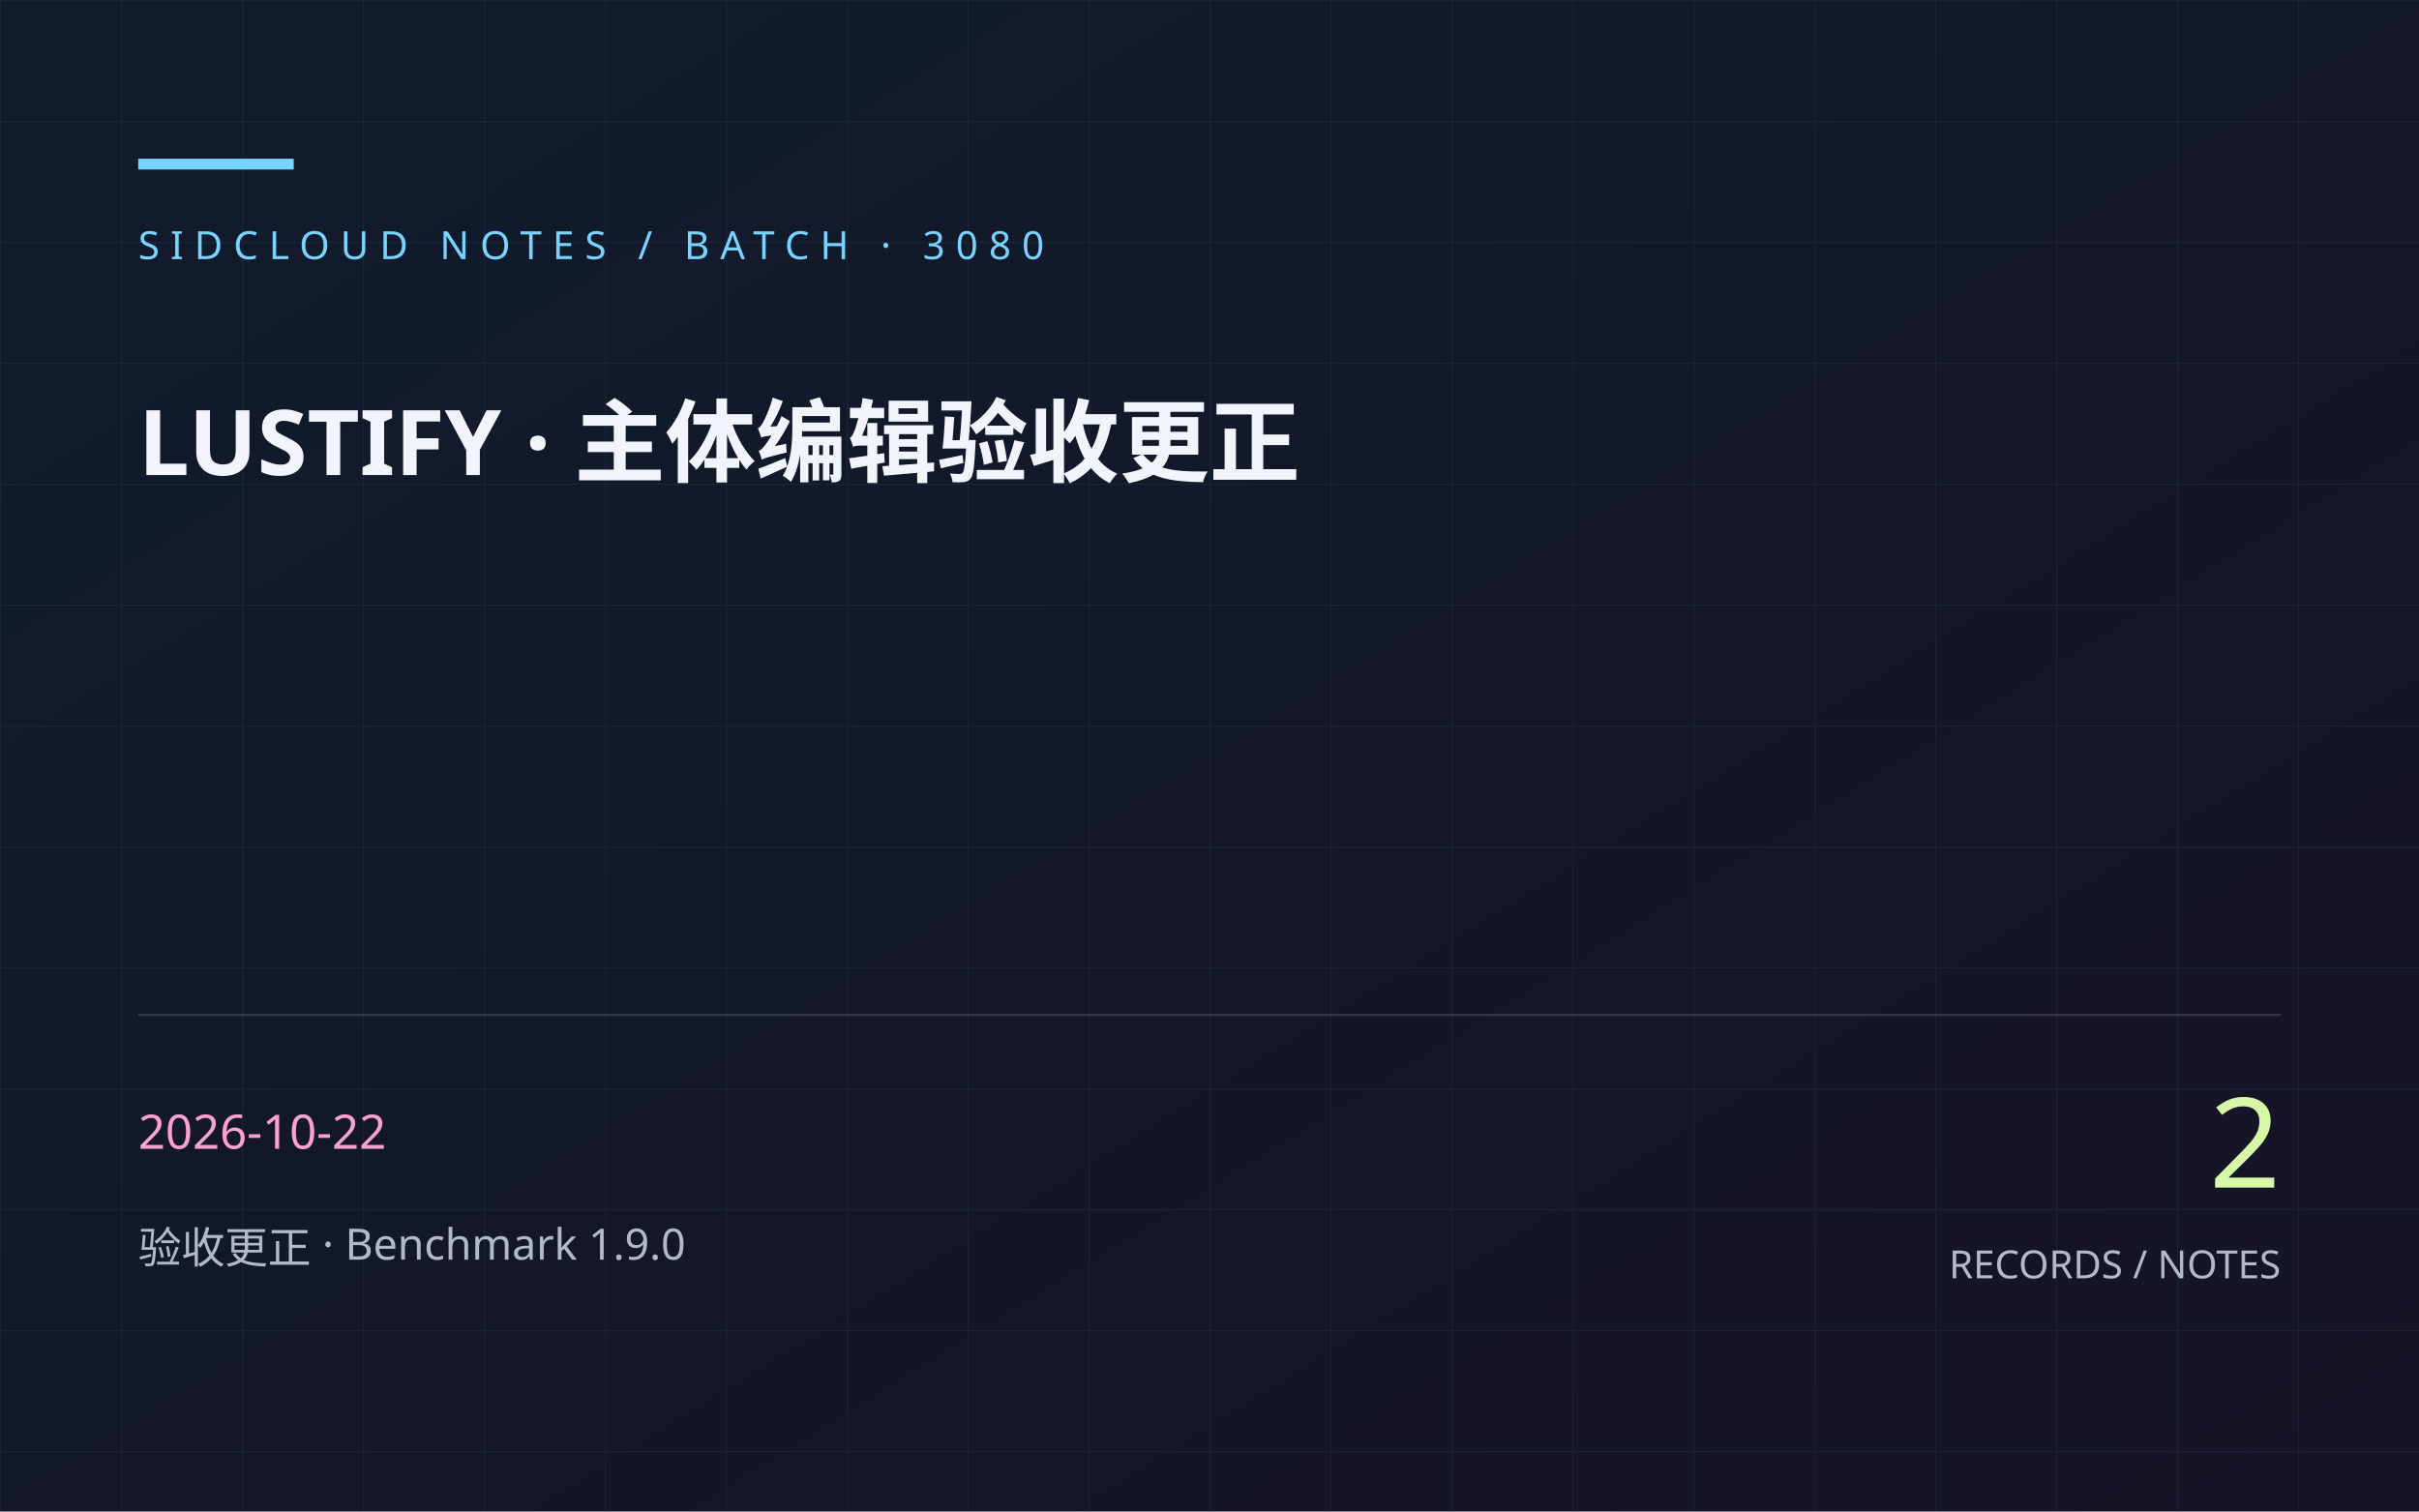
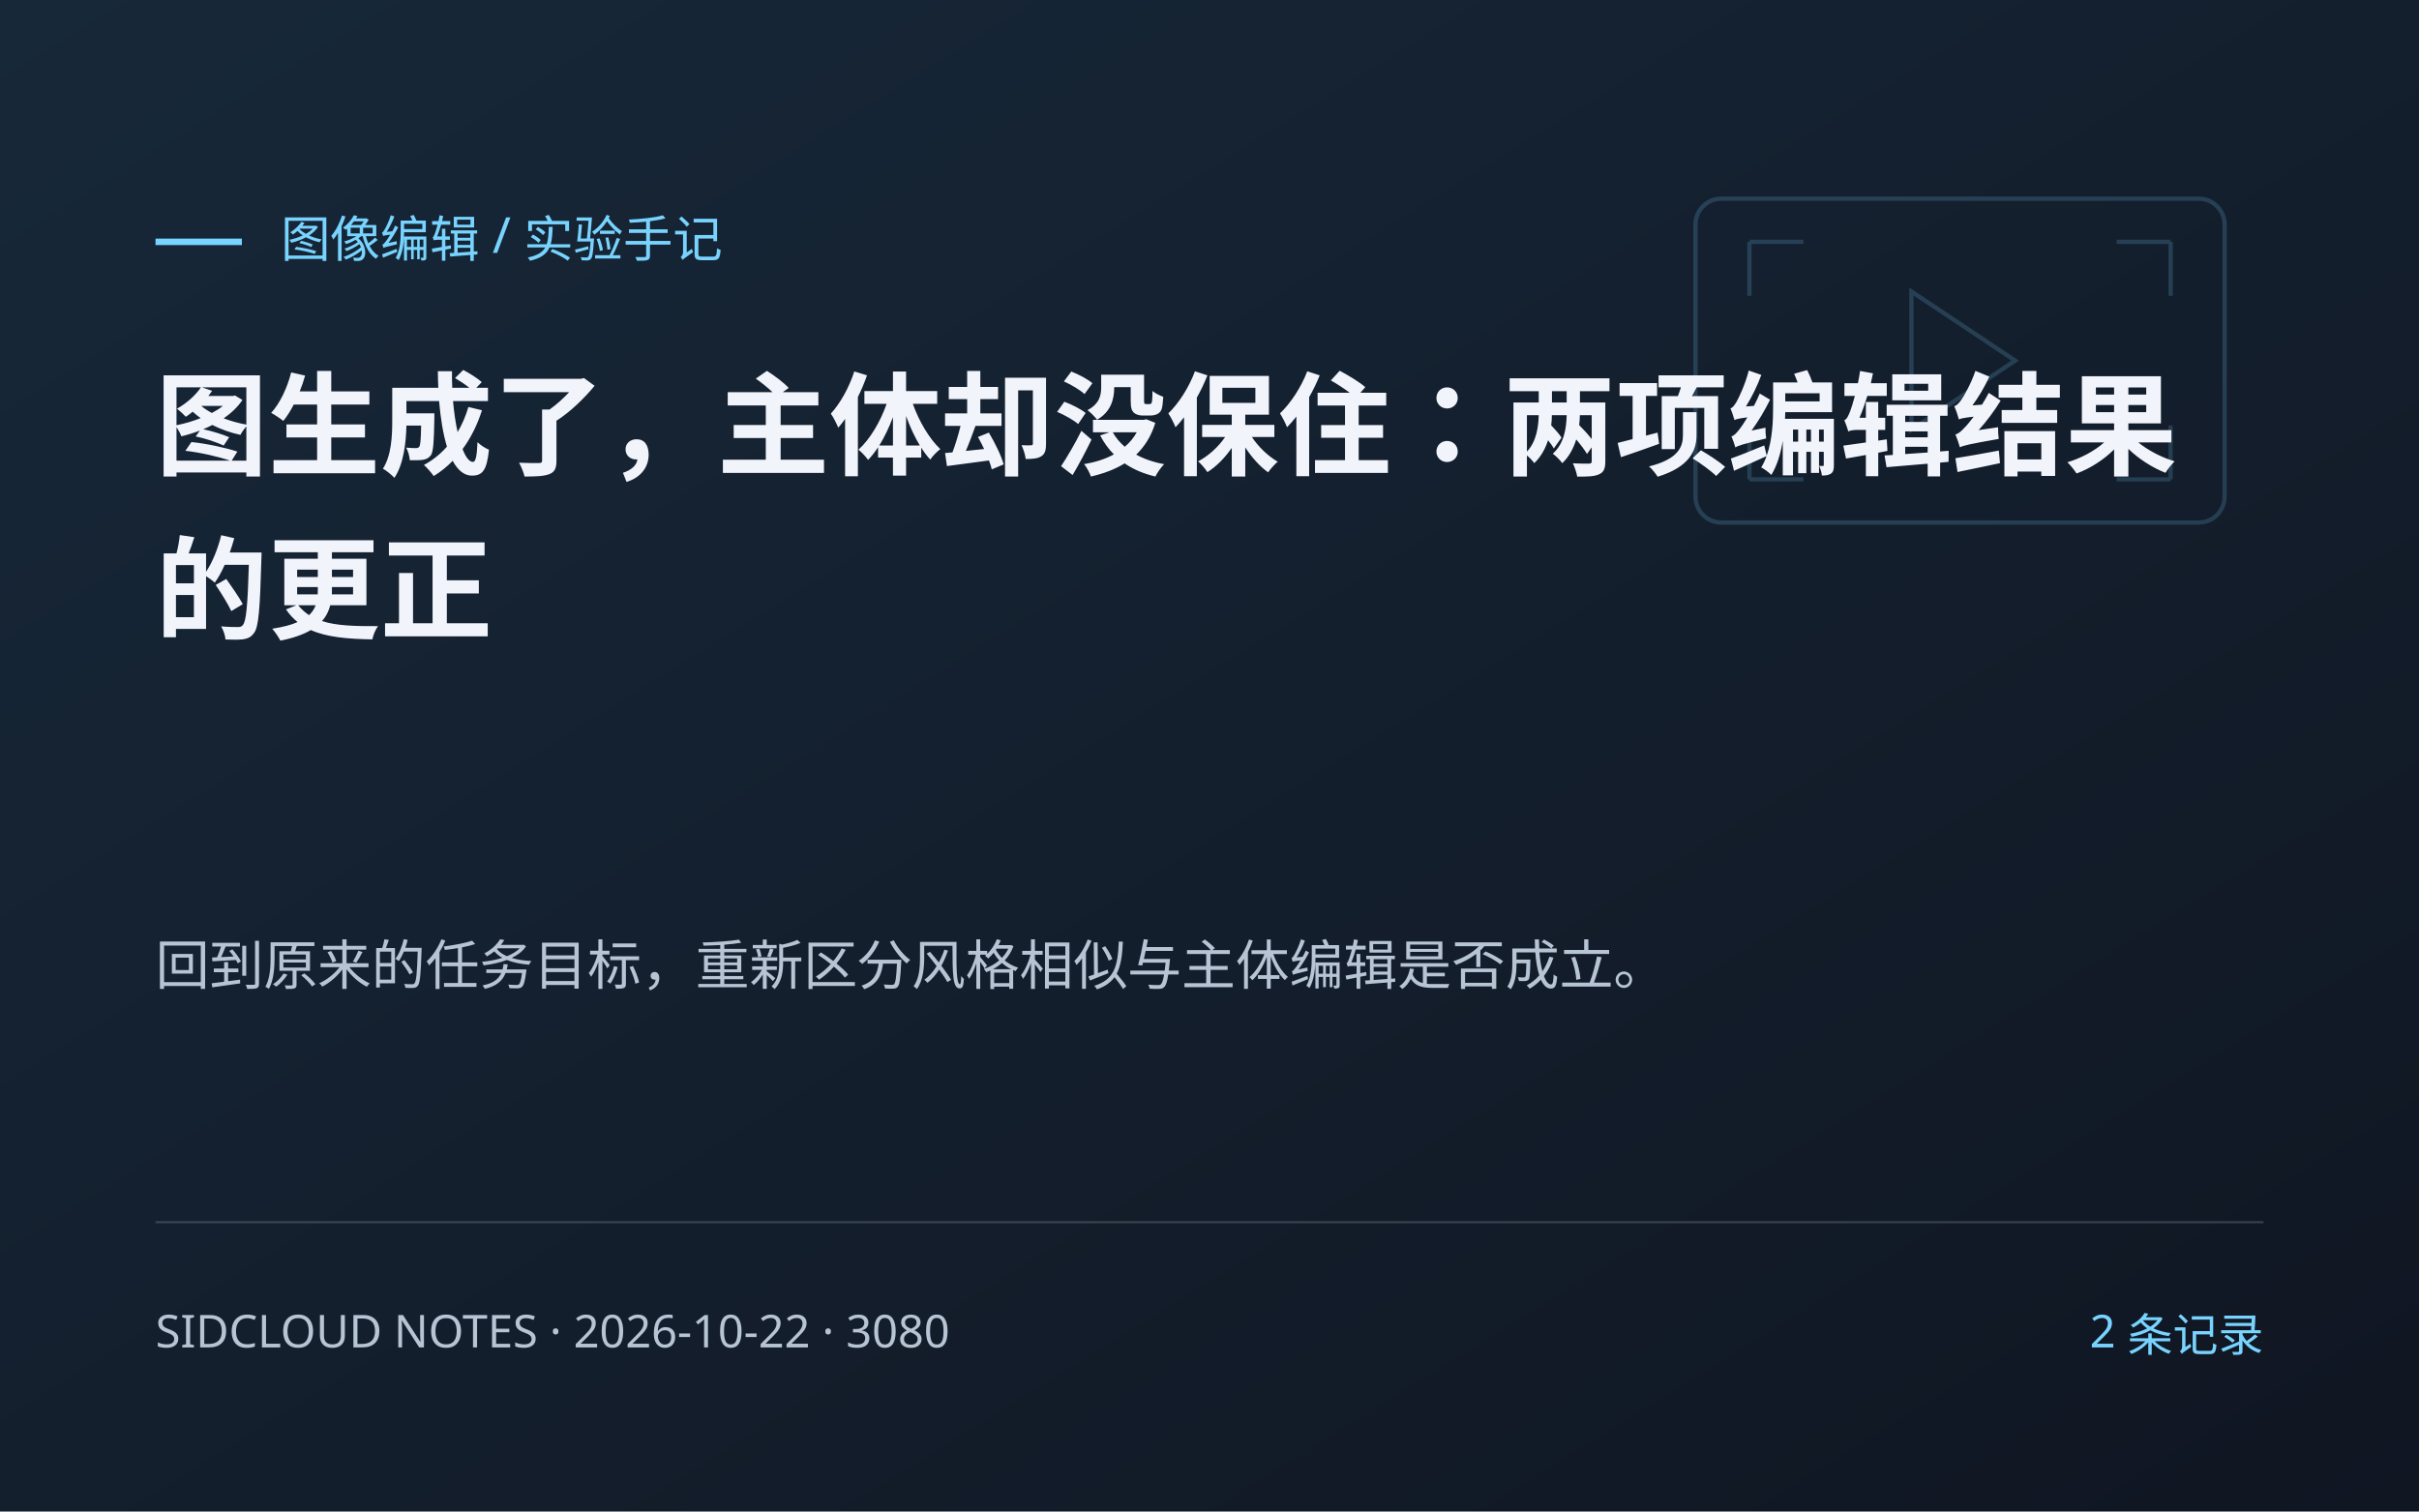
<svg xmlns="http://www.w3.org/2000/svg" width="1120" height="700" viewBox="0 0 1120 700">
  <defs>
    <linearGradient id="bg" x2="1" y2="1">
-       <stop stop-color="#101c2c" />
-       <stop offset="1" stop-color="#171326" />
+       <stop stop-color="#172839" />
+       <stop offset="1" stop-color="#101622" />
    </linearGradient>
-     <pattern id="grid" width="56" height="56" patternUnits="userSpaceOnUse">
-       <path d="M56 0H0V56" fill="none" stroke="#78d4ff" stroke-opacity=".07" />
-     </pattern>
  </defs>
  <rect width="1120" height="700" fill="url(#bg)" />
-   <rect width="1120" height="700" fill="url(#grid)" />
-   <path d="M64 76h72" stroke="#78d4ff" stroke-width="5" />
-   <text x="64" y="120" fill="#78d4ff" font-size="18" letter-spacing="5" font-family="system-ui,sans-serif">SIDCLOUD NOTES / BATCH · 3080</text>
-   <text x="64" y="220" fill="#f2f4fb" font-size="42" font-weight="600" font-family="system-ui,'Microsoft YaHei',sans-serif">LUSTIFY · 主体编辑验收更正</text>
-   <path d="M64 470h992" stroke="#ffffff" stroke-opacity=".14" />
-   <text x="64" y="532" fill="#f7a2d3" font-size="22" font-family="system-ui,sans-serif">2026-10-22</text>
-   <text x="64" y="585" fill="#b2b9cb" font-size="20" font-family="system-ui,'Microsoft YaHei',sans-serif">验收更正 · Benchmark 1.9.0</text>
-   <text x="1056" y="550" text-anchor="end" fill="#d7f9a7" font-size="58" font-family="system-ui,sans-serif">2</text>
-   <text x="1056" y="592" text-anchor="end" fill="#b2b9cb" font-size="18" font-family="system-ui,sans-serif">RECORDS / NOTES</text>
+   <g fill="none" stroke="#78d4ff" stroke-width="2" opacity=".18">
+     <rect x="785" y="92" width="245" height="150" rx="12" />
+     <path d="M810 112h25m-25 0v25M1005 112h-25m25 0v25M810 222h25m-25 0v-25M1005 222h-25m25 0v-25M885 135l48 32-48 32z" />
+   </g>
+   <path d="M72 112h40" stroke="#78d4ff" stroke-width="3" />
+   <text x="130" y="119" fill="#78d4ff" font-size="23" font-family="system-ui,'Microsoft YaHei',sans-serif">图像编辑 / 实验手记</text>
+   <text x="72" y="216" fill="#f2f4fb" font-size="52" font-weight="700" font-family="'Microsoft YaHei',system-ui,sans-serif">图生成了，主体却没保住：两项编辑结果</text>
+   <text x="72" y="292" fill="#f2f4fb" font-size="52" font-weight="700" font-family="'Microsoft YaHei',system-ui,sans-serif">的更正</text>
+   <text x="72" y="456" fill="#b7c4d4" font-size="25" font-family="'Microsoft YaHei',system-ui,sans-serif">回到原来的任务目标，重新区分风格相似与主体编辑是否成立。</text>
+   <path d="M72 566h976" stroke="#b7c4d4" stroke-opacity=".22" />
+   <text x="72" y="624" fill="#b7c4d4" font-size="21" font-family="system-ui,sans-serif">SIDCLOUD NOTES · 2026-10-22 · 3080</text>
+   <text x="1048" y="624" text-anchor="end" fill="#78d4ff" font-size="21" font-family="system-ui,'Microsoft YaHei',sans-serif">2 条记录</text>
</svg>
